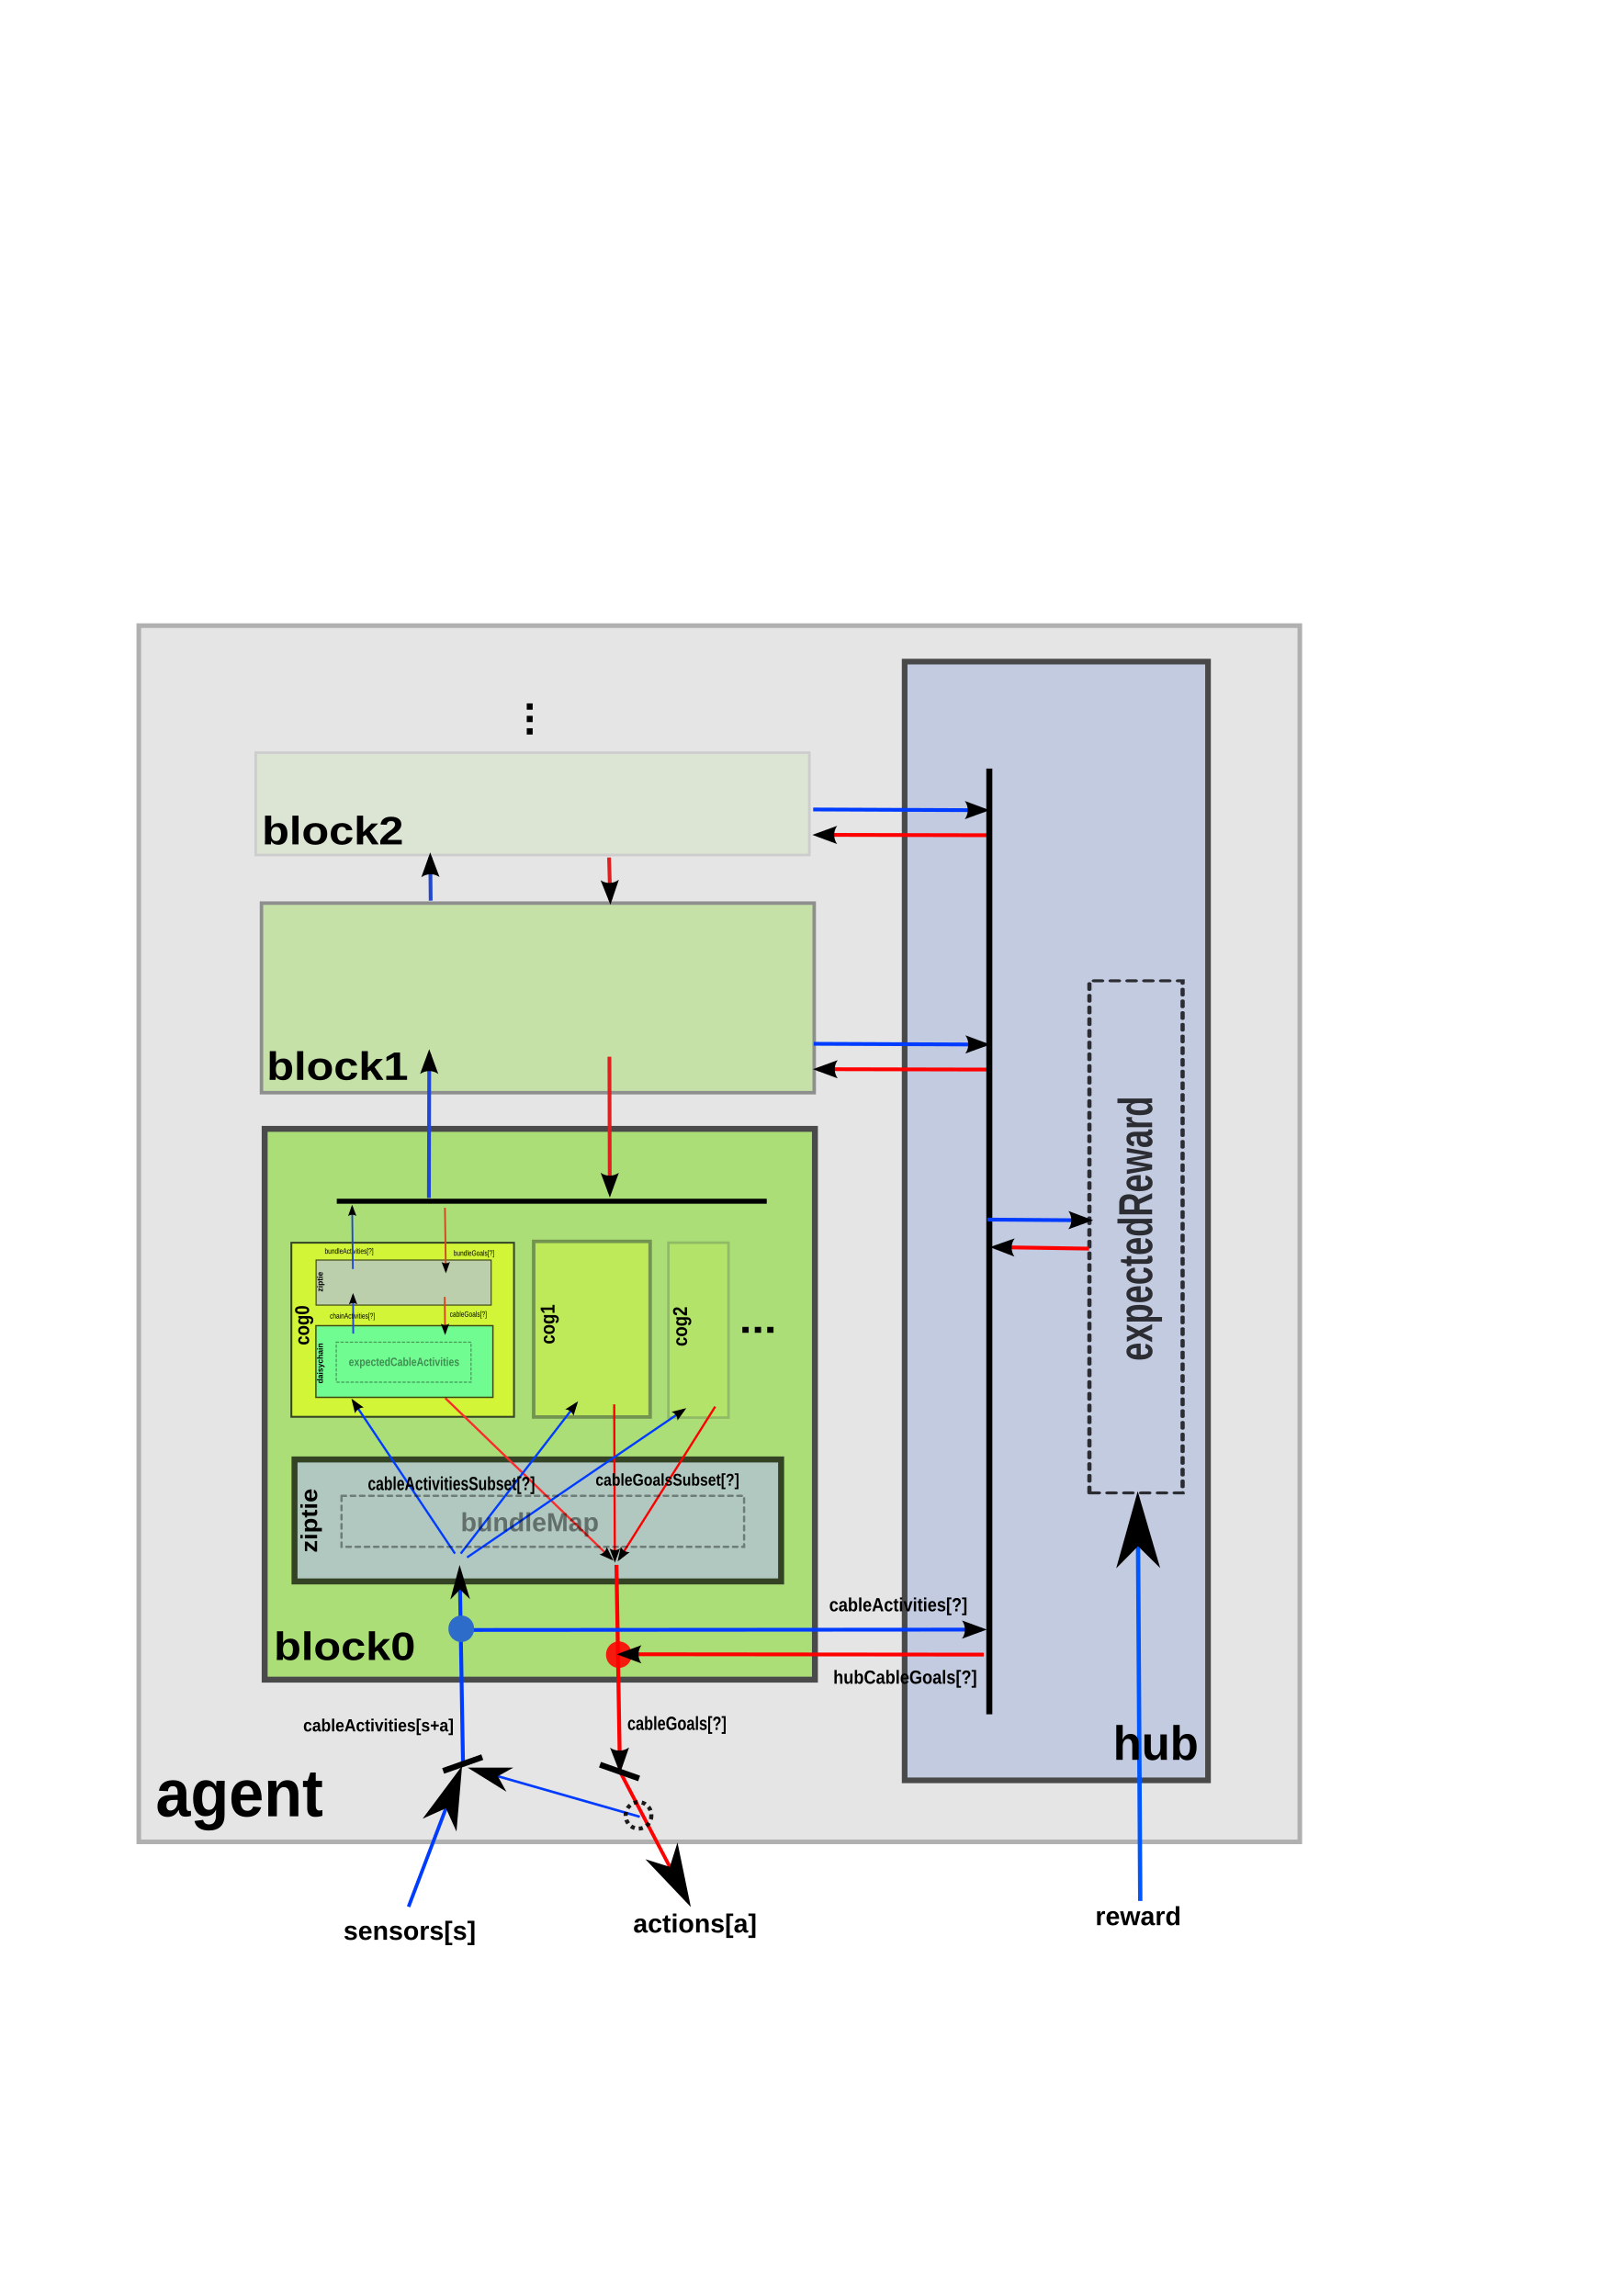
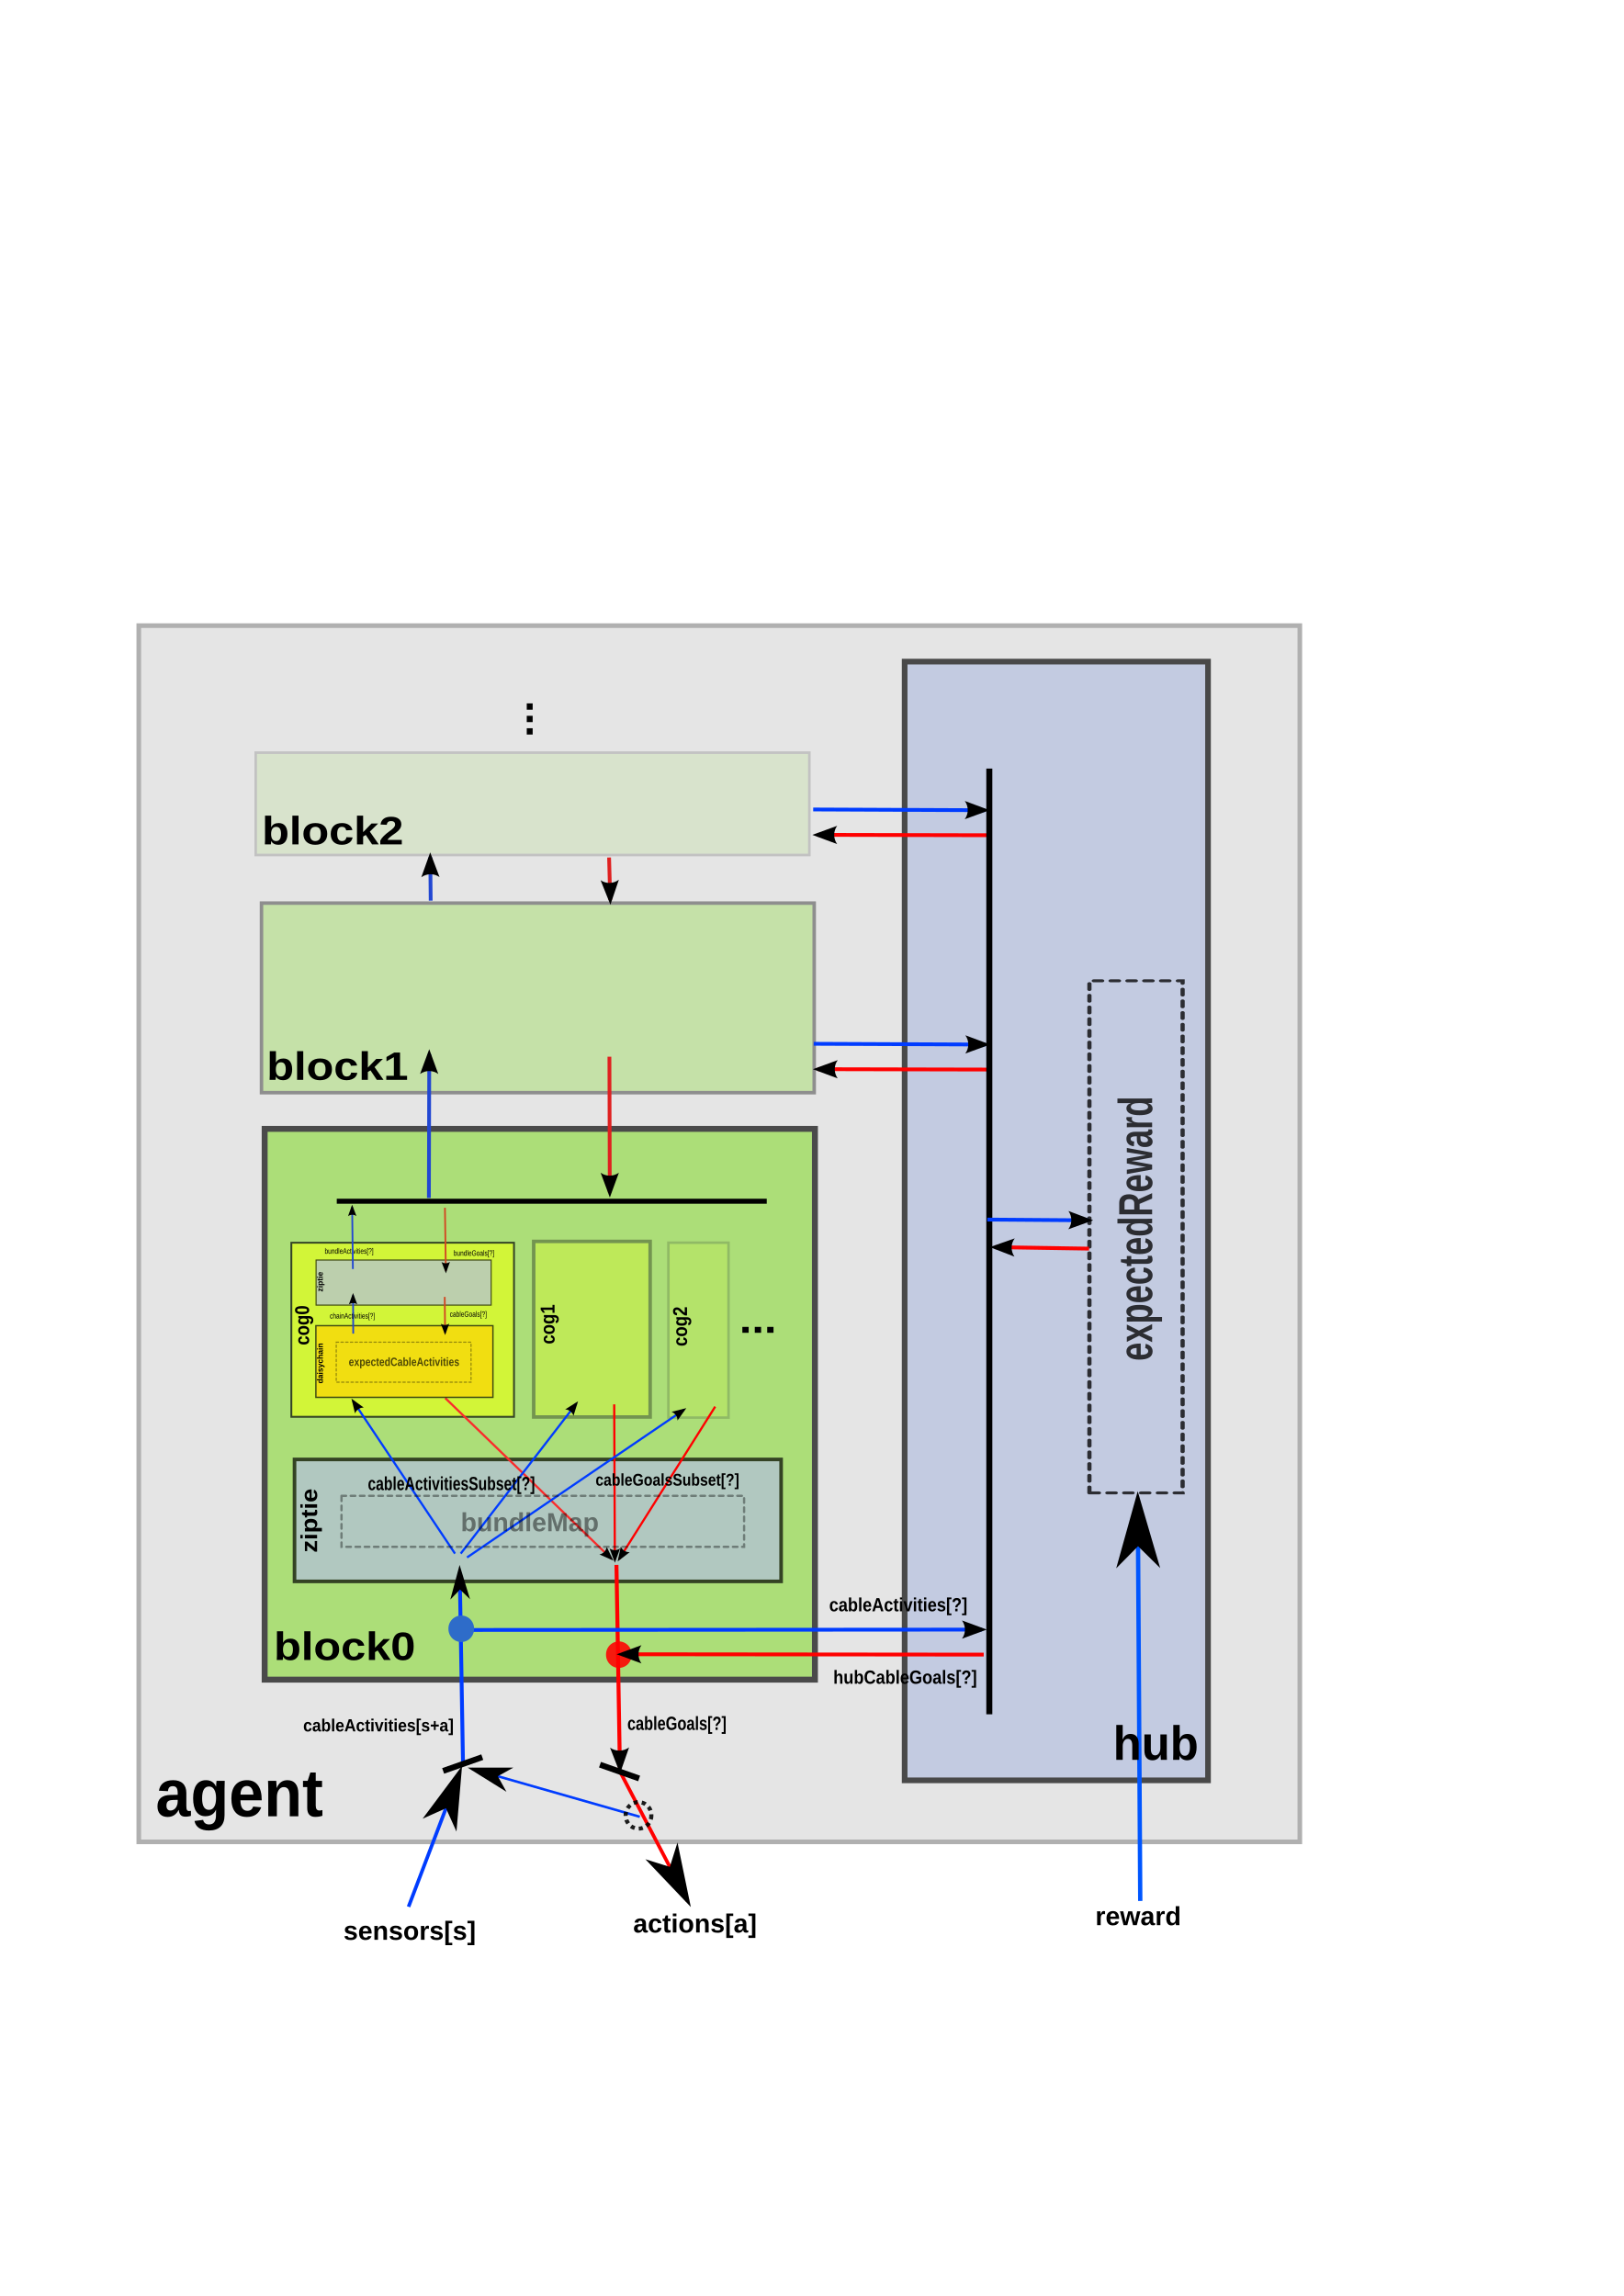
<svg xmlns="http://www.w3.org/2000/svg" width="744.094" height="1052.362" id="svg2" version="1.1">
  <defs id="defs4">
    <marker orient="auto" refY="0.0" refX="0.0" id="Arrow1Mend" style="overflow:visible;">
      <path id="path3778" d="M 0.0,0.0 L 5.0,-5.0 L -12.5,0.0 L 5.0,5.0 L 0.0,0.0 z " style="fill-rule:evenodd;stroke:#000000;stroke-width:1.0pt;" transform="scale(0.4) rotate(180) translate(10,0)" />
    </marker>
    <marker orient="auto" refY="0.0" refX="0.0" id="Arrow2Mend" style="overflow:visible;">
      <path id="path3796" style="fill-rule:evenodd;stroke-width:0.625;stroke-linejoin:round;" d="M 8.719,4.034 L -2.207,0.016 L 8.719,-4.002 C 6.973,-1.63 6.983,1.616 8.719,4.034 z " transform="scale(0.6) rotate(180) translate(0,0)" />
    </marker>
    <marker orient="auto" refY="0.0" refX="0.0" id="Arrow1Lend" style="overflow:visible;">
      <path id="path3772" d="M 0.0,0.0 L 5.0,-5.0 L -12.5,0.0 L 5.0,5.0 L 0.0,0.0 z " style="fill-rule:evenodd;stroke:#000000;stroke-width:1.0pt;" transform="scale(0.8) rotate(180) translate(12.5,0)" />
    </marker>
    <marker orient="auto" refY="0" refX="0" id="Arrow1Lend-5" style="overflow:visible">
      <path id="path3772-0" d="M 0,0 5,-5 -12.5,0 5,5 0,0 z" style="fill-rule:evenodd;stroke:#000000;stroke-width:1pt" transform="matrix(-0.8,0,0,-0.8,-10,0)" />
    </marker>
    <marker orient="auto" refY="0" refX="0" id="Arrow1Lend-0" style="overflow:visible">
      <path id="path3772-5" d="M 0,0 5,-5 -12.5,0 5,5 0,0 z" style="fill-rule:evenodd;stroke:#000000;stroke-width:1pt" transform="matrix(-0.8,0,0,-0.8,-10,0)" />
    </marker>
    <marker orient="auto" refY="0" refX="0" id="Arrow1Lend-2" style="overflow:visible">
      <path id="path3772-4" d="M 0,0 5,-5 -12.5,0 5,5 0,0 z" style="fill-rule:evenodd;stroke:#000000;stroke-width:1pt" transform="matrix(-0.8,0,0,-0.8,-10,0)" />
    </marker>
    <marker orient="auto" refY="0" refX="0" id="Arrow1Lend-57" style="overflow:visible">
      <path id="path3772-3" d="M 0,0 5,-5 -12.5,0 5,5 0,0 z" style="fill-rule:evenodd;stroke:#000000;stroke-width:1pt" transform="matrix(-0.8,0,0,-0.8,-10,0)" />
    </marker>
    <marker orient="auto" refY="0" refX="0" id="Arrow1Lend-58" style="overflow:visible">
      <path id="path3772-9" d="M 0,0 5,-5 -12.5,0 5,5 0,0 z" style="fill-rule:evenodd;stroke:#000000;stroke-width:1pt" transform="matrix(-0.8,0,0,-0.8,-10,0)" />
    </marker>
    <marker orient="auto" refY="0" refX="0" id="Arrow1Lend-7" style="overflow:visible">
      <path id="path3772-2" d="M 0,0 5,-5 -12.5,0 5,5 0,0 z" style="fill-rule:evenodd;stroke:#000000;stroke-width:1pt" transform="matrix(-0.8,0,0,-0.8,-10,0)" />
    </marker>
    <marker orient="auto" refY="0" refX="0" id="Arrow1Lend-4" style="overflow:visible">
      <path id="path3772-24" d="M 0,0 5,-5 -12.5,0 5,5 0,0 z" style="fill-rule:evenodd;stroke:#000000;stroke-width:1pt" transform="matrix(-0.8,0,0,-0.8,-10,0)" />
    </marker>
    <marker orient="auto" refY="0" refX="0" id="Arrow1Lend-8" style="overflow:visible">
      <path id="path3772-59" d="M 0,0 5,-5 -12.5,0 5,5 0,0 z" style="fill-rule:evenodd;stroke:#000000;stroke-width:1pt" transform="matrix(-0.8,0,0,-0.8,-10,0)" />
    </marker>
    <marker orient="auto" refY="0" refX="0" id="Arrow2Mend-4" style="overflow:visible">
      <path id="path3796-3" style="fill-rule:evenodd;stroke-width:0.625;stroke-linejoin:round" d="M 8.719,4.034 -2.207,0.016 8.719,-4.002 c -1.745,2.372 -1.735,5.617 -6e-7,8.035 z" transform="scale(-0.6,-0.6)" />
    </marker>
    <marker orient="auto" refY="0" refX="0" id="Arrow2Mend-0" style="overflow:visible">
      <path id="path3796-8" style="fill-rule:evenodd;stroke-width:0.625;stroke-linejoin:round" d="M 8.719,4.034 -2.207,0.016 8.719,-4.002 c -1.745,2.372 -1.735,5.617 -6e-7,8.035 z" transform="scale(-0.6,-0.6)" />
    </marker>
    <marker orient="auto" refY="0" refX="0" id="Arrow2Mend-8" style="overflow:visible">
      <path id="path3796-31" style="fill-rule:evenodd;stroke-width:0.625;stroke-linejoin:round" d="M 8.719,4.034 -2.207,0.016 8.719,-4.002 c -1.745,2.372 -1.735,5.617 -6e-7,8.035 z" transform="scale(-0.6,-0.6)" />
    </marker>
    <marker orient="auto" refY="0" refX="0" id="Arrow2Mend-8-7" style="overflow:visible">
      <path id="path3796-31-0" style="fill-rule:evenodd;stroke-width:0.625;stroke-linejoin:round" d="M 8.719,4.034 -2.207,0.016 8.719,-4.002 c -1.745,2.372 -1.735,5.617 -6e-7,8.035 z" transform="scale(-0.6,-0.6)" />
    </marker>
    <marker orient="auto" refY="0" refX="0" id="Arrow2Mend-8-2" style="overflow:visible">
      <path id="path3796-31-9" style="fill-rule:evenodd;stroke-width:0.625;stroke-linejoin:round" d="M 8.719,4.034 -2.207,0.016 8.719,-4.002 c -1.745,2.372 -1.735,5.617 -6e-7,8.035 z" transform="scale(-0.6,-0.6)" />
    </marker>
    <marker orient="auto" refY="0" refX="0" id="Arrow2Mend-8-73" style="overflow:visible">
      <path id="path3796-31-2" style="fill-rule:evenodd;stroke-width:0.625;stroke-linejoin:round" d="M 8.719,4.034 -2.207,0.016 8.719,-4.002 c -1.745,2.372 -1.735,5.617 -6e-7,8.035 z" transform="scale(-0.6,-0.6)" />
    </marker>
    <marker orient="auto" refY="0" refX="0" id="Arrow2Mend-8-3" style="overflow:visible">
      <path id="path3796-31-03" style="fill-rule:evenodd;stroke-width:0.625;stroke-linejoin:round" d="M 8.719,4.034 -2.207,0.016 8.719,-4.002 c -1.745,2.372 -1.735,5.617 -6e-7,8.035 z" transform="scale(-0.6,-0.6)" />
    </marker>
    <marker orient="auto" refY="0" refX="0" id="marker6792" style="overflow:visible">
      <path id="path6794" style="fill-rule:evenodd;stroke-width:0.625;stroke-linejoin:round" d="M 8.719,4.034 -2.207,0.016 8.719,-4.002 c -1.745,2.372 -1.735,5.617 -6e-7,8.035 z" transform="scale(-0.6,-0.6)" />
    </marker>
    <marker orient="auto" refY="0" refX="0" id="marker6796" style="overflow:visible">
      <path id="path6798" style="fill-rule:evenodd;stroke-width:0.625;stroke-linejoin:round" d="M 8.719,4.034 -2.207,0.016 8.719,-4.002 c -1.745,2.372 -1.735,5.617 -6e-7,8.035 z" transform="scale(-0.6,-0.6)" />
    </marker>
    <marker orient="auto" refY="0" refX="0" id="Arrow2Mend-06" style="overflow:visible">
      <path id="path3796-5" style="fill-rule:evenodd;stroke-width:0.625;stroke-linejoin:round" d="M 8.719,4.034 -2.207,0.016 8.719,-4.002 c -1.745,2.372 -1.735,5.617 -6e-7,8.035 z" transform="scale(-0.6,-0.6)" />
    </marker>
    <marker orient="auto" refY="0" refX="0" id="Arrow2Mend-06-5" style="overflow:visible">
      <path id="path3796-5-3" style="fill-rule:evenodd;stroke-width:0.625;stroke-linejoin:round" d="M 8.719,4.034 -2.207,0.016 8.719,-4.002 c -1.745,2.372 -1.735,5.617 -6e-7,8.035 z" transform="scale(-0.6,-0.6)" />
    </marker>
    <marker orient="auto" refY="0" refX="0" id="Arrow2Mend-06-0" style="overflow:visible">
      <path id="path3796-5-4" style="fill-rule:evenodd;stroke-width:0.625;stroke-linejoin:round" d="M 8.719,4.034 -2.207,0.016 8.719,-4.002 c -1.745,2.372 -1.735,5.617 -6e-7,8.035 z" transform="scale(-0.6,-0.6)" />
    </marker>
    <marker orient="auto" refY="0" refX="0" id="Arrow2Mend-06-2" style="overflow:visible">
      <path id="path3796-5-37" style="fill-rule:evenodd;stroke-width:0.625;stroke-linejoin:round" d="M 8.719,4.034 -2.207,0.016 8.719,-4.002 c -1.745,2.372 -1.735,5.617 -6e-7,8.035 z" transform="scale(-0.6,-0.6)" />
    </marker>
    <marker orient="auto" refY="0" refX="0" id="Arrow2Mend-2" style="overflow:visible">
      <path id="path3796-55" style="fill-rule:evenodd;stroke-width:0.625;stroke-linejoin:round" d="M 8.719,4.034 -2.207,0.016 8.719,-4.002 c -1.745,2.372 -1.735,5.617 -6e-7,8.035 z" transform="scale(-0.6,-0.6)" />
    </marker>
    <marker orient="auto" refY="0" refX="0" id="marker8544" style="overflow:visible">
      <path id="path8546" style="fill-rule:evenodd;stroke-width:0.625;stroke-linejoin:round" d="M 8.719,4.034 -2.207,0.016 8.719,-4.002 c -1.745,2.372 -1.735,5.617 -6e-7,8.035 z" transform="scale(-0.6,-0.6)" />
    </marker>
    <marker orient="auto" refY="0" refX="0" id="Arrow2Mend-7" style="overflow:visible">
      <path id="path3796-0" style="fill-rule:evenodd;stroke-width:0.625;stroke-linejoin:round" d="M 8.719,4.034 -2.207,0.016 8.719,-4.002 c -1.745,2.372 -1.735,5.617 -6e-7,8.035 z" transform="scale(-0.6,-0.6)" />
    </marker>
    <marker orient="auto" refY="0" refX="0" id="marker8597" style="overflow:visible">
      <path id="path8599" style="fill-rule:evenodd;stroke-width:0.625;stroke-linejoin:round" d="M 8.719,4.034 -2.207,0.016 8.719,-4.002 c -1.745,2.372 -1.735,5.617 -6e-7,8.035 z" transform="scale(-0.6,-0.6)" />
    </marker>
    <marker orient="auto" refY="0" refX="0" id="Arrow2Mend-73" style="overflow:visible">
      <path id="path3796-2" style="fill-rule:evenodd;stroke-width:0.625;stroke-linejoin:round" d="M 8.719,4.034 -2.207,0.016 8.719,-4.002 c -1.745,2.372 -1.735,5.617 -6e-7,8.035 z" transform="scale(-0.6,-0.6)" />
    </marker>
    <marker orient="auto" refY="0" refX="0" id="Arrow2Mend-85" style="overflow:visible">
      <path id="path3796-07" style="fill-rule:evenodd;stroke-width:0.625;stroke-linejoin:round" d="M 8.719,4.034 -2.207,0.016 8.719,-4.002 c -1.745,2.372 -1.735,5.617 -6e-7,8.035 z" transform="scale(-0.6,-0.6)" />
    </marker>
    <marker orient="auto" refY="0" refX="0" id="Arrow2Mend-71" style="overflow:visible">
      <path id="path3796-1" style="fill-rule:evenodd;stroke-width:0.625;stroke-linejoin:round" d="M 8.719,4.034 -2.207,0.016 8.719,-4.002 c -1.745,2.372 -1.735,5.617 -6e-7,8.035 z" transform="scale(-0.6,-0.6)" />
    </marker>
    <marker orient="auto" refY="0" refX="0" id="marker8843" style="overflow:visible">
      <path id="path8845" style="fill-rule:evenodd;stroke-width:0.625;stroke-linejoin:round" d="M 8.719,4.034 -2.207,0.016 8.719,-4.002 c -1.745,2.372 -1.735,5.617 -6e-7,8.035 z" transform="scale(-0.6,-0.6)" />
    </marker>
  </defs>
  <g id="layer1">
    <rect style="opacity:0.31;fill:#aaaaaa;fill-opacity:1;stroke:#000000;stroke-width:2.121;stroke-miterlimit:4;stroke-opacity:1;stroke-dasharray:none" id="rect2985" width="532.068" height="557.453" x="63.599" y="286.757" />
    <rect style="opacity:0.682;fill:#b3bfdf;fill-opacity:1;stroke:#000000;stroke-width:2.594;stroke-miterlimit:4;stroke-opacity:1;stroke-dasharray:none" id="rect2987" width="139.023" height="512.762" x="414.573" y="303.245" />
    <rect style="fill:#90da44;fill-opacity:1;stroke:#000000;stroke-width:2.717;stroke-miterlimit:4;stroke-opacity:1;stroke-dasharray:none;opacity:0.678" id="rect2989" width="252.175" height="252.445" x="121.283" y="517.41" />
    <path style="fill:#000000;stroke:#0056ff;stroke-width:1.985;stroke-linecap:butt;stroke-linejoin:miter;stroke-miterlimit:4;stroke-opacity:1;stroke-dasharray:none;marker-end:url(#Arrow1Lend)" d="M 522.546,871.29 521.404,687.346" id="path3763-3-5" />
    <text xml:space="preserve" style="font-size:12px;font-style:normal;font-variant:normal;font-weight:bold;font-stretch:normal;line-height:125%;letter-spacing:0px;word-spacing:0px;fill:#000000;fill-opacity:1;stroke:none;font-family:Arial;-inkscape-font-specification:Arial Bold" x="501.931" y="882.379" id="text4270">
      <tspan id="tspan4272" x="501.931" y="882.379">reward</tspan>
    </text>
    <path style="fill:#000000;stroke:#003cff;stroke-width:1.635;stroke-linecap:butt;stroke-linejoin:miter;stroke-miterlimit:4;stroke-opacity:1;stroke-dasharray:none;marker-end:url(#Arrow1Lend)" d="M 187.22,873.954 210.623,812.357" id="path3763-3-5-0" />
-     <rect style="opacity:0.699;fill:#b3bfdf;fill-opacity:1;stroke:#000000;stroke-width:2.754;stroke-linecap:round;stroke-linejoin:miter;stroke-miterlimit:4;stroke-opacity:1;stroke-dasharray:none;stroke-dashoffset:0" id="rect5084" width="222.997" height="55.909" x="134.968" y="668.925" />
+     <rect style="opacity:0.699;fill:#b3bfdf;fill-opacity:1;stroke:#000000;stroke-width:1.654;stroke-linecap:round;stroke-linejoin:miter;stroke-miterlimit:4;stroke-opacity:1;stroke-dasharray:none;stroke-dashoffset:0" id="rect5084" width="222.997" height="55.909" x="134.968" y="668.925" />
    <path style="fill:#000000;stroke:#003cff;stroke-width:1.778;stroke-linecap:butt;stroke-linejoin:miter;stroke-miterlimit:4;stroke-opacity:1;stroke-dasharray:none;marker-end:url(#Arrow1Mend)" d="m 212.171,807.826 -1.493,-87.05" id="path3763-3-5-0-7" />
    <path style="fill:#000000;stroke:#ff0000;stroke-width:1.635;stroke-linecap:butt;stroke-linejoin:miter;stroke-miterlimit:4;stroke-opacity:1;stroke-dasharray:none;marker-end:url(#Arrow1Lend)" d="m 284.052,811.852 31.054,59.411" id="path3763-3-5-0-8" />
    <path style="fill:#000000;stroke:#ff0000;stroke-width:1.809;stroke-linecap:butt;stroke-linejoin:miter;stroke-miterlimit:4;stroke-opacity:1;stroke-dasharray:none;marker-mid:none;marker-end:url(#Arrow2Mend-8)" d="m 282.503,717.255 1.578,93.177" id="path3763-3-5-0-8-9" />
    <path style="fill:#000000;stroke:#003cff;stroke-width:1.135;stroke-linecap:butt;stroke-linejoin:miter;stroke-miterlimit:4;stroke-opacity:1;stroke-dasharray:none;marker-end:url(#Arrow1Lend)" d="m 293.19,832.711 -76.792,-21.934" id="path3763-3-5-0-8-92" />
    <path style="fill:none;stroke:#000000;stroke-width:2.7;stroke-linecap:butt;stroke-linejoin:miter;stroke-miterlimit:4;stroke-opacity:1;stroke-dasharray:none" d="m 203.079,811.693 17.93,-6.313" id="path4598" />
    <text xml:space="preserve" style="font-size:12px;font-style:normal;font-variant:normal;font-weight:bold;font-stretch:normal;line-height:125%;letter-spacing:0px;word-spacing:0px;fill:#000000;fill-opacity:1;stroke:none;font-family:Arial;-inkscape-font-specification:Arial Bold" x="157.392" y="889.085" id="text4600">
      <tspan id="tspan4602" x="157.392" y="889.085">sensors[s]</tspan>
    </text>
    <text xml:space="preserve" style="font-size:12px;font-style:normal;font-variant:normal;font-weight:bold;font-stretch:normal;line-height:125%;letter-spacing:0px;word-spacing:0px;fill:#000000;fill-opacity:1;stroke:none;font-family:Arial;-inkscape-font-specification:Arial Bold" x="290.161" y="885.759" id="text4604">
      <tspan id="tspan4606" x="290.161" y="885.759">actions[a]</tspan>
    </text>
    <path style="opacity:0.879;fill:none;stroke:#000000;stroke-width:1.258;stroke-linecap:butt;stroke-linejoin:miter;stroke-miterlimit:4;stroke-opacity:1;stroke-dasharray:1.258, 1.258;stroke-dashoffset:0" id="path4608" d="m 252.143,833.969 a 3.929,4.107 0 1 1 -7.857,0 3.929,4.107 0 1 1 7.857,0 z" transform="matrix(1.497722,0,0,1.45698,-79.14712,-383.0094)" />
    <text xml:space="preserve" style="font-size:7.714px;font-style:normal;font-variant:normal;font-weight:bold;font-stretch:normal;line-height:125%;letter-spacing:0px;word-spacing:0px;fill:#000000;fill-opacity:1;stroke:none;font-family:Arial;-inkscape-font-specification:Arial Bold" x="145.546" y="757.667" id="text4600-7" transform="scale(0.9547497,1.047395)">
      <tspan x="145.546" y="757.667" id="tspan4650">cableActivities[s+a]</tspan>
    </text>
    <text xml:space="preserve" style="font-size:7.751px;font-style:normal;font-variant:normal;font-weight:bold;font-stretch:normal;line-height:125%;letter-spacing:0px;word-spacing:0px;fill:#000000;fill-opacity:1;stroke:none;font-family:Arial;-inkscape-font-specification:Arial Bold" x="324.164" y="703.174" id="text4600-7-5" transform="scale(0.8868447,1.127593)">
      <tspan x="324.164" y="703.174" id="tspan4650-5">cableGoals[?]</tspan>
    </text>
    <path style="fill:none;stroke:#000000;stroke-width:2.7;stroke-linecap:butt;stroke-linejoin:miter;stroke-miterlimit:4;stroke-opacity:1;stroke-dasharray:none" d="m 292.889,815.151 -17.93,-6.313" id="path4598-4" />
    <path style="fill:#000000;stroke:#003cff;stroke-width:1.735;stroke-linecap:butt;stroke-linejoin:miter;stroke-miterlimit:4;stroke-opacity:1;stroke-dasharray:none;marker-end:url(#Arrow2Mend)" d="m 210.256,747.089 239.66,-0.168" id="path3763-3-5-0-83" />
    <path style="opacity:0.879;fill:#ff0000;stroke:none;stroke-width:1.258;stroke-linecap:butt;stroke-linejoin:miter;stroke-miterlimit:4;stroke-opacity:1;stroke-dasharray:1.258, 1.258;stroke-dashoffset:0;fill-opacity:1" id="path4608-4" d="m 252.143,833.969 a 3.929,4.107 0 1 1 -7.857,0 3.929,4.107 0 1 1 7.857,0 z" transform="matrix(1.497722,0,0,1.45698,-88.15564,-456.6688)" />
    <path style="fill:#000000;stroke:#ff0000;stroke-width:1.735;stroke-linecap:butt;stroke-linejoin:miter;stroke-miterlimit:4;stroke-opacity:1;stroke-dasharray:none;marker-end:url(#Arrow2Mend)" d="M 450.81,758.384 284.891,758.215" id="path3763-3-5-0-83-9" />
    <text xml:space="preserve" style="font-size:8.176px;font-style:normal;font-variant:normal;font-weight:bold;font-stretch:normal;line-height:125%;letter-spacing:0px;word-spacing:0px;fill:#000000;fill-opacity:1;stroke:none;font-family:Arial;-inkscape-font-specification:Arial Bold" x="408.201" y="721.938" id="text4946" transform="scale(0.9354745,1.068976)">
      <tspan id="tspan4948" x="408.201" y="721.938">hubCableGoals[?]</tspan>
    </text>
    <text xml:space="preserve" style="font-size:8.176px;font-style:normal;font-variant:normal;font-weight:bold;font-stretch:normal;line-height:125%;letter-spacing:0px;word-spacing:0px;fill:#000000;fill-opacity:1;stroke:none;font-family:Arial;-inkscape-font-specification:Arial Bold" x="406.202" y="690.865" id="text4946-4" transform="scale(0.9354745,1.068976)">
      <tspan id="tspan4948-0" x="406.202" y="690.865">cableActivities[?]</tspan>
    </text>
    <text xml:space="preserve" style="font-size:21.719px;font-style:normal;font-variant:normal;font-weight:bold;font-stretch:normal;line-height:125%;letter-spacing:0px;word-spacing:0px;fill:#000000;fill-opacity:1;stroke:none;font-family:Arial;-inkscape-font-specification:Arial Bold" x="518.23" y="793.911" id="text4971" transform="scale(0.984257,1.015995)">
      <tspan id="tspan4973" x="518.23" y="793.911">hub</tspan>
    </text>
    <text xml:space="preserve" style="font-size:19.289px;font-style:normal;font-variant:normal;font-weight:bold;font-stretch:normal;line-height:125%;letter-spacing:0px;word-spacing:0px;fill:#000000;fill-opacity:1;stroke:none;font-family:Arial;-inkscape-font-specification:Arial Bold" x="118.13" y="808.266" id="text4971-6" transform="scale(1.062324,0.941332)">
      <tspan id="tspan4973-0" x="118.13" y="808.266">block0</tspan>
    </text>
    <text xml:space="preserve" style="font-size:29.75px;font-style:normal;font-variant:normal;font-weight:bold;font-stretch:normal;line-height:125%;letter-spacing:0px;word-spacing:0px;fill:#000000;fill-opacity:1;stroke:none;font-family:Arial;-inkscape-font-specification:Arial Bold" x="73.7" y="805.57" id="text4996" transform="scale(0.967664,1.033417)">
      <tspan id="tspan4998" x="73.7" y="805.57">agent</tspan>
    </text>
    <rect style="opacity:0.381;fill:#90da44;fill-opacity:1;stroke:#000000;stroke-width:1.597;stroke-miterlimit:4;stroke-opacity:1;stroke-dasharray:none" id="rect2989-9" width="253.294" height="86.889" x="119.83" y="413.938" />
-     <rect style="opacity:0.109;fill:#90da44;fill-opacity:1;stroke:#000000;stroke-width:1.175;stroke-miterlimit:4;stroke-opacity:1;stroke-dasharray:none" id="rect2989-9-1" width="253.717" height="46.905" x="117.18" y="344.977" />
+     <rect style="opacity:0.155;fill:#90da44;fill-opacity:1;stroke:#000000;stroke-width:1.175;stroke-miterlimit:4;stroke-opacity:1;stroke-dasharray:none" id="rect2989-9-1" width="253.717" height="46.905" x="117.18" y="344.977" />
    <path style="fill:#000000;stroke:#2247d2;stroke-width:1.735;stroke-linecap:butt;stroke-linejoin:miter;stroke-miterlimit:4;stroke-opacity:1;stroke-dasharray:none;marker-end:url(#Arrow2Mend)" d="m 196.548,549.086 0.168,-65.903" id="path3763-3-5-0-83-9-2" />
    <path style="fill:#000000;stroke:#df2020;stroke-width:1.735;stroke-linecap:butt;stroke-linejoin:miter;stroke-miterlimit:4;stroke-opacity:1;stroke-dasharray:none;marker-end:url(#Arrow2Mend)" d="m 279.278,484.35 0.168,62.23" id="path3763-3-5-0-83-9-2-4" />
    <text xml:space="preserve" style="font-size:11.025px;font-style:normal;font-variant:normal;font-weight:bold;font-stretch:normal;line-height:125%;letter-spacing:0px;word-spacing:0px;fill:#000000;fill-opacity:1;stroke:none;font-family:Arial;-inkscape-font-specification:Arial Bold" x="-682.384" y="151.543" id="text4971-6-7" transform="matrix(0,-1.04288,0.9588832,0,0,0)">
      <tspan x="-682.384" y="151.543" id="tspan6826">ziptie</tspan>
    </text>
    <rect style="opacity:0.699;fill:#e2ff1c;fill-opacity:1;stroke:#000000;stroke-width:0.851;stroke-linecap:round;stroke-linejoin:miter;stroke-miterlimit:4;stroke-opacity:1;stroke-dasharray:none;stroke-dashoffset:0" id="rect5084-9" width="102.037" height="79.802" x="133.514" y="569.59" />
    <rect style="opacity:0.335;fill:#e2ff1c;fill-opacity:1;stroke:#000000;stroke-width:1.616;stroke-linecap:round;stroke-linejoin:miter;stroke-miterlimit:4;stroke-opacity:1;stroke-dasharray:none;stroke-dashoffset:0" id="rect5084-9-5" width="53.371" height="80.485" x="244.573" y="568.992" />
    <rect style="opacity:0.163;fill:#e2ff1c;fill-opacity:1;stroke:#000000;stroke-width:1.159;stroke-linecap:round;stroke-linejoin:miter;stroke-miterlimit:4;stroke-opacity:1;stroke-dasharray:none;stroke-dashoffset:0" id="rect5084-9-5-0" width="27.563" height="80.168" x="306.298" y="569.583" />
    <text xml:space="preserve" style="font-size:19.289px;font-style:normal;font-variant:normal;font-weight:bold;font-stretch:normal;line-height:125%;letter-spacing:0px;word-spacing:0px;fill:#000000;fill-opacity:1;stroke:none;font-family:Arial;-inkscape-font-specification:Arial Bold" x="318.931" y="648.955" id="text4971-6-4" transform="scale(1.062324,0.941332)">
      <tspan id="tspan4973-0-8" x="318.931" y="648.955">...</tspan>
    </text>
    <path style="fill:#000000;stroke:#f92c2c;stroke-width:1;stroke-linecap:butt;stroke-linejoin:miter;stroke-miterlimit:4;stroke-opacity:1;stroke-dasharray:none;marker-mid:none;marker-end:url(#Arrow2Mend-8)" d="m 204.045,640.805 76.074,73.572" id="path3763-3-5-0-8-9-9" />
    <path style="fill:#000000;stroke:#ff0000;stroke-width:1;stroke-linecap:butt;stroke-linejoin:miter;stroke-miterlimit:4;stroke-opacity:1;stroke-dasharray:none;marker-mid:none;marker-end:url(#Arrow2Mend-8)" d="m 281.476,643.688 0.291,71.251" id="path3763-3-5-0-8-9-9-9" />
    <path style="fill:#000000;stroke:#ff0000;stroke-width:1;stroke-linecap:butt;stroke-linejoin:miter;stroke-miterlimit:4;stroke-opacity:1;stroke-dasharray:none;marker-mid:none;marker-end:url(#Arrow2Mend-8)" d="m 327.741,644.734 -43.994,69.822" id="path3763-3-5-0-8-9-9-9-6" />
    <text xml:space="preserve" style="font-size:7.191px;font-style:normal;font-variant:normal;font-weight:bold;font-stretch:normal;line-height:125%;letter-spacing:0px;word-spacing:0px;fill:#000000;fill-opacity:1;stroke:none;font-family:Arial;-inkscape-font-specification:Arial Bold" x="296.318" y="627.146" id="text4600-7-5-0" transform="scale(0.9210168,1.085757)">
      <tspan x="296.318" y="627.146" id="tspan6753">cableGoalsSubset[?]</tspan>
    </text>
    <path style="fill:#000000;stroke:#003cff;stroke-width:1;stroke-linecap:butt;stroke-linejoin:miter;stroke-miterlimit:4;stroke-opacity:1;stroke-dasharray:none;marker-mid:none;marker-end:url(#Arrow2Mend-8)" d="m 211.132,712.086 52.97,-68.751" id="path3763-3-5-0-8-9-9-6" />
    <path style="fill:#000000;stroke:#003cff;stroke-width:1;stroke-linecap:butt;stroke-linejoin:miter;stroke-miterlimit:4;stroke-opacity:1;stroke-dasharray:none;marker-mid:none;marker-end:url(#Arrow2Mend-8)" d="m 214.031,713.846 99.399,-67.68" id="path3763-3-5-0-8-9-9-9-0" />
    <path style="fill:#000000;stroke:#003cff;stroke-width:1;stroke-linecap:butt;stroke-linejoin:miter;stroke-miterlimit:4;stroke-opacity:1;stroke-dasharray:none;marker-mid:none;marker-end:url(#Arrow2Mend-8)" d="M 208.51,712.086 161.804,642.152" id="path3763-3-5-0-8-9-9-9-6-4" />
    <text xml:space="preserve" style="font-size:8.483px;font-style:normal;font-variant:normal;font-weight:bold;font-stretch:normal;line-height:125%;letter-spacing:0px;word-spacing:0px;fill:#000000;fill-opacity:1;stroke:none;font-family:Arial;-inkscape-font-specification:Arial Bold" x="-669.501" y="130.417" id="text4971-6-7-0" transform="matrix(0,-0.9209188,1.085872,0,0,0)">
      <tspan x="-669.501" y="130.417" id="tspan6826-2">cog0</tspan>
    </text>
    <text xml:space="preserve" style="font-size:7.581px;font-style:normal;font-variant:normal;font-weight:bold;font-stretch:normal;line-height:125%;letter-spacing:0px;word-spacing:0px;fill:#000000;fill-opacity:1;stroke:none;font-family:Arial;-inkscape-font-specification:Arial Bold" x="193.692" y="594.365" id="text4600-7-5-0-4" transform="scale(0.8702545,1.149089)">
      <tspan x="193.692" y="594.365" id="tspan6753-9">cableActivitiesSubset[?]</tspan>
    </text>
-     <rect style="opacity:0.699;fill:#46ffb7;fill-opacity:1;stroke:#000000;stroke-width:0.627;stroke-linecap:round;stroke-linejoin:miter;stroke-miterlimit:4;stroke-opacity:1;stroke-dasharray:none;stroke-dashoffset:0" id="rect5084-9-2" width="81.13" height="32.852" x="144.761" y="607.618" />
+     <rect style="opacity:0.699;fill:#ffd400;fill-opacity:1;stroke:#000000;stroke-width:0.627;stroke-linecap:round;stroke-linejoin:miter;stroke-miterlimit:4;stroke-opacity:1;stroke-dasharray:none;stroke-dashoffset:0" id="rect5084-9-2" width="81.13" height="32.852" x="144.761" y="607.618" />
    <rect style="opacity:0.699;fill:#b3bfdf;fill-opacity:1;stroke:#000000;stroke-width:0.495;stroke-linecap:round;stroke-linejoin:miter;stroke-miterlimit:4;stroke-opacity:1;stroke-dasharray:none;stroke-dashoffset:0" id="rect5084-5" width="80.231" height="20.656" x="144.856" y="577.533" />
    <text xml:space="preserve" style="font-size:3.671px;font-style:normal;font-variant:normal;font-weight:bold;font-stretch:normal;line-height:125%;letter-spacing:0px;word-spacing:0px;fill:#000000;fill-opacity:1;stroke:none;font-family:Arial;-inkscape-font-specification:Arial Bold" x="-648.994" y="144.579" id="text4971-6-7-0-6" transform="matrix(0,-0.9770958,1.023441,0,0,0)">
      <tspan x="-648.994" y="144.579" id="tspan6826-2-4">daisychain</tspan>
    </text>
    <text xml:space="preserve" style="font-size:3.671px;font-style:normal;font-variant:normal;font-weight:bold;font-stretch:normal;line-height:125%;letter-spacing:0px;word-spacing:0px;fill:#000000;fill-opacity:1;stroke:none;font-family:Arial;-inkscape-font-specification:Arial Bold" x="-605.955" y="144.541" id="text4971-6-7-0-6-7" transform="matrix(0,-0.9770958,1.023441,0,0,0)">
      <tspan x="-605.955" y="144.541" id="tspan6826-2-4-1">ziptie</tspan>
    </text>
    <path style="fill:#000000;stroke:#2247d2;stroke-width:0.8;stroke-linecap:butt;stroke-linejoin:miter;stroke-miterlimit:4;stroke-opacity:1;stroke-dasharray:none;marker-end:url(#Arrow2Mend-06)" d="m 161.872,611.28 -0.084,-17.571" id="path3763-3-5-0-83-9-2-0" />
    <path style="fill:#000000;stroke:#d24822;stroke-width:0.8;stroke-linecap:butt;stroke-linejoin:miter;stroke-miterlimit:4;stroke-opacity:1;stroke-dasharray:none;marker-end:url(#Arrow2Mend-06)" d="m 203.808,594.433 0.168,16.434" id="path3763-3-5-0-83-9-2-0-5" />
    <text xml:space="preserve" style="font-size:3.159px;font-style:normal;font-variant:normal;font-weight:bold;font-stretch:normal;line-height:125%;letter-spacing:0px;word-spacing:0px;fill:#000000;fill-opacity:1;stroke:none;font-family:Arial;-inkscape-font-specification:Arial Bold" x="171.98" y="531.117" id="text4600-7-5-0-4-0" transform="scale(0.8788293,1.137877)">
      <tspan x="171.98" y="531.117" id="tspan6753-9-9" style="font-weight:normal">chainActivities[?]</tspan>
    </text>
    <text xml:space="preserve" style="font-size:3.159px;font-style:normal;font-variant:normal;font-weight:bold;font-stretch:normal;line-height:125%;letter-spacing:0px;word-spacing:0px;fill:#000000;fill-opacity:1;stroke:none;font-family:Arial;-inkscape-font-specification:Arial Bold" x="169.307" y="505.007" id="text4600-7-5-0-4-0-7" transform="scale(0.8788293,1.137877)">
      <tspan x="169.307" y="505.007" id="tspan6753-9-9-4" style="font-weight:normal">bundleActivities[?]</tspan>
    </text>
    <text xml:space="preserve" style="font-size:3.159px;font-style:normal;font-variant:normal;font-weight:bold;font-stretch:normal;line-height:125%;letter-spacing:0px;word-spacing:0px;fill:#000000;fill-opacity:1;stroke:none;font-family:Arial;-inkscape-font-specification:Arial Bold" x="234.537" y="530.419" id="text4600-7-5-0-4-0-4" transform="scale(0.8788293,1.137877)">
      <tspan x="234.537" y="530.419" id="tspan6753-9-9-7" style="font-weight:normal">cableGoals[?]</tspan>
    </text>
    <text xml:space="preserve" style="font-size:3.159px;font-style:normal;font-variant:normal;font-weight:bold;font-stretch:normal;line-height:125%;letter-spacing:0px;word-spacing:0px;fill:#000000;fill-opacity:1;stroke:none;font-family:Arial;-inkscape-font-specification:Arial Bold" x="236.503" y="505.831" id="text4600-7-5-0-4-0-0" transform="scale(0.8788293,1.137877)">
      <tspan x="236.503" y="505.831" id="tspan6753-9-9-3" style="font-weight:normal">bundleGoals[?]</tspan>
    </text>
    <path style="fill:#000000;stroke:#2247d2;stroke-width:0.8;stroke-linecap:butt;stroke-linejoin:miter;stroke-miterlimit:4;stroke-opacity:1;stroke-dasharray:none;marker-end:url(#Arrow2Mend-06)" d="M 161.717,581.655 161.38,553.225" id="path3763-3-5-0-83-9-2-0-3" />
    <path style="fill:#000000;stroke:#d24822;stroke-width:0.8;stroke-linecap:butt;stroke-linejoin:miter;stroke-miterlimit:4;stroke-opacity:1;stroke-dasharray:none;marker-end:url(#Arrow2Mend-06)" d="m 203.9,553.566 0.421,29.005" id="path3763-3-5-0-83-9-2-0-5-9" />
    <path style="fill:none;stroke:#000000;stroke-width:2.289;stroke-linecap:butt;stroke-linejoin:miter;stroke-miterlimit:4;stroke-opacity:1;stroke-dasharray:none" d="m 154.334,550.576 197.047,0" id="path8483" />
    <rect style="opacity:0.377;fill:none;stroke:#000000;stroke-width:1.055;stroke-linecap:round;stroke-linejoin:miter;stroke-miterlimit:4;stroke-opacity:1;stroke-dasharray:2.109, 2.109;stroke-dashoffset:0" id="rect8487" width="184.498" height="23.379" x="156.501" y="685.604" />
    <text xml:space="preserve" style="font-size:12px;font-style:normal;font-variant:normal;font-weight:bold;font-stretch:normal;line-height:125%;letter-spacing:0px;word-spacing:0px;opacity:0.444;fill:#000000;fill-opacity:1;stroke:none;font-family:Arial;-inkscape-font-specification:Arial Bold" x="211.122" y="701.839" id="text8489">
      <tspan id="tspan8491" x="211.122" y="701.839">bundleMap</tspan>
    </text>
    <rect style="opacity:0.377;fill:none;stroke:#000000;stroke-width:0.541;stroke-linecap:round;stroke-linejoin:miter;stroke-miterlimit:4;stroke-opacity:1;stroke-dasharray:1.081, 1.081;stroke-dashoffset:0" id="rect8487-7" width="61.774" height="18.337" x="154.088" y="615.185" />
-     <text xml:space="preserve" style="font-size:4.897px;font-style:normal;font-variant:normal;font-weight:bold;font-stretch:normal;line-height:125%;letter-spacing:0px;word-spacing:0px;opacity:0.444;fill:#000000;fill-opacity:1;stroke:none;font-family:Arial;-inkscape-font-specification:Arial Bold" x="177.485" y="563.716" id="text8489-9" transform="scale(0.9004269,1.110584)">
+     <text xml:space="preserve" style="font-size:4.897px;font-style:normal;font-variant:normal;font-weight:bold;font-stretch:normal;line-height:125%;letter-spacing:0px;word-spacing:0px;opacity:0.678;fill:#000000;fill-opacity:1;stroke:none;font-family:Arial;-inkscape-font-specification:Arial Bold" x="177.485" y="563.716" id="text8489-9" transform="scale(0.9004269,1.110584)">
      <tspan id="tspan8491-1" x="177.485" y="563.716">expectedCableActivities</tspan>
    </text>
    <path style="fill:#000000;stroke:#003cff;stroke-width:1.735;stroke-linecap:butt;stroke-linejoin:miter;stroke-miterlimit:4;stroke-opacity:1;stroke-dasharray:none;marker-end:url(#Arrow2Mend)" d="m 372.914,478.421 78.541,0.337" id="path3763-3-5-0-83-4" />
    <path style="fill:#000000;stroke:#ff0000;stroke-width:1.735;stroke-linecap:butt;stroke-linejoin:miter;stroke-miterlimit:4;stroke-opacity:1;stroke-dasharray:none;marker-end:url(#Arrow2Mend)" d="M 452.349,490.221 374.818,490.052" id="path3763-3-5-0-83-9-28" />
    <path style="fill:#000000;stroke:#003cff;stroke-width:1.735;stroke-linecap:butt;stroke-linejoin:miter;stroke-miterlimit:4;stroke-opacity:1;stroke-dasharray:none;marker-end:url(#Arrow2Mend)" d="m 372.662,371.02 78.541,0.337" id="path3763-3-5-0-83-4-3" />
    <path style="fill:#000000;stroke:#ff0000;stroke-width:1.735;stroke-linecap:butt;stroke-linejoin:miter;stroke-miterlimit:4;stroke-opacity:1;stroke-dasharray:none;marker-end:url(#Arrow2Mend)" d="m 452.096,382.819 -77.531,-0.168" id="path3763-3-5-0-83-9-28-9" />
    <text xml:space="preserve" style="font-size:19.289px;font-style:normal;font-variant:normal;font-weight:bold;font-stretch:normal;line-height:125%;letter-spacing:0px;word-spacing:0px;fill:#000000;fill-opacity:1;stroke:none;font-family:Arial;-inkscape-font-specification:Arial Bold" x="115.037" y="525.785" id="text4971-6-8" transform="scale(1.062324,0.941332)">
      <tspan id="tspan4973-0-6" x="115.037" y="525.785">block1</tspan>
    </text>
    <text xml:space="preserve" style="font-size:8.483px;font-style:normal;font-variant:normal;font-weight:bold;font-stretch:normal;line-height:125%;letter-spacing:0px;word-spacing:0px;fill:#000000;fill-opacity:1;stroke:none;font-family:Arial;-inkscape-font-specification:Arial Bold" x="-669.003" y="234.03" id="text4971-6-7-0-4" transform="matrix(0,-0.9209188,1.085872,0,0,0)">
      <tspan x="-669.003" y="234.03" id="tspan6826-2-0">cog1</tspan>
    </text>
    <text xml:space="preserve" style="font-size:8.483px;font-style:normal;font-variant:normal;font-weight:bold;font-stretch:normal;line-height:125%;letter-spacing:0px;word-spacing:0px;fill:#000000;fill-opacity:1;stroke:none;font-family:Arial;-inkscape-font-specification:Arial Bold" x="-670.074" y="289.943" id="text4971-6-7-0-4-8" transform="matrix(0,-0.9209188,1.085872,0,0,0)">
      <tspan x="-670.074" y="289.943" id="tspan6826-2-0-2">cog2</tspan>
    </text>
    <text xml:space="preserve" style="font-size:19.289px;font-style:normal;font-variant:normal;font-weight:bold;font-stretch:normal;line-height:125%;letter-spacing:0px;word-spacing:0px;fill:#000000;fill-opacity:1;stroke:none;font-family:Arial;-inkscape-font-specification:Arial Bold" x="112.998" y="411.151" id="text4971-6-8-6" transform="scale(1.062324,0.941332)">
      <tspan id="tspan4973-0-6-4" x="112.998" y="411.151">block2</tspan>
    </text>
    <text xml:space="preserve" style="font-size:19.289px;font-style:normal;font-variant:normal;font-weight:bold;font-stretch:normal;line-height:125%;letter-spacing:0px;word-spacing:0px;fill:#000000;fill-opacity:1;stroke:none;font-family:Arial;-inkscape-font-specification:Arial Bold" x="-318.231" y="259.316" id="text4971-6-4-1" transform="matrix(0,-1.062324,0.941332,0,0,0)">
      <tspan id="tspan4973-0-8-6" x="-318.231" y="259.316">...</tspan>
    </text>
    <path style="fill:#000000;stroke:#2247d2;stroke-width:1.735;stroke-linecap:butt;stroke-linejoin:miter;stroke-miterlimit:4;stroke-opacity:1;stroke-dasharray:none;marker-end:url(#Arrow2Mend)" d="m 197.371,412.815 -0.189,-19.832" id="path3763-3-5-0-83-9-2-3" />
    <path style="fill:#000000;stroke:#df2020;stroke-width:1.735;stroke-linecap:butt;stroke-linejoin:miter;stroke-miterlimit:4;stroke-opacity:1;stroke-dasharray:none;marker-end:url(#Arrow2Mend)" d="m 279.125,393.032 0.525,19.373" id="path3763-3-5-0-83-9-2-4-2" />
    <g id="g8808" transform="matrix(0,-1.272201,1.826858,0,-727.2835,1238.449)">
      <rect y="671.387" x="435.608" height="23.379" width="184.498" id="rect8487-9" style="opacity:0.774;fill:none;stroke:#000000;stroke-width:1.055;stroke-linecap:round;stroke-linejoin:miter;stroke-miterlimit:4;stroke-opacity:1;stroke-dasharray:2.109, 2.109;stroke-dashoffset:0" />
      <text id="text8489-0" y="687.117" x="483.158" style="font-size:12px;font-style:normal;font-variant:normal;font-weight:bold;font-stretch:normal;line-height:125%;letter-spacing:0px;word-spacing:0px;opacity:0.774;fill:#000000;fill-opacity:1;stroke:none;font-family:Arial;-inkscape-font-specification:Arial Bold" xml:space="preserve">
        <tspan y="687.117" x="483.158" id="tspan8491-7">expectedReward</tspan>
      </text>
    </g>
    <path style="fill:none;stroke:#000000;stroke-width:2.755;stroke-linecap:butt;stroke-linejoin:miter;stroke-miterlimit:4;stroke-opacity:1;stroke-dasharray:none" d="m 453.373,352.271 0,433.467" id="path8483-7" />
    <path style="fill:#000000;stroke:#003cff;stroke-width:1.735;stroke-linecap:butt;stroke-linejoin:miter;stroke-miterlimit:4;stroke-opacity:1;stroke-dasharray:none;marker-end:url(#Arrow2Mend)" d="m 452.464,558.989 46.216,0.337" id="path3763-3-5-0-83-4-5" />
    <path style="fill:#000000;stroke:#ff0000;stroke-width:1.735;stroke-linecap:butt;stroke-linejoin:miter;stroke-miterlimit:4;stroke-opacity:1;stroke-dasharray:none;marker-end:url(#Arrow2Mend)" d="m 499.068,572.304 -43.185,-0.673" id="path3763-3-5-0-83-9-28-8" />
    <path style="opacity:1;fill:#2e6cc9;stroke:none;stroke-width:1.258;stroke-linecap:butt;stroke-linejoin:miter;stroke-miterlimit:4;stroke-opacity:1;stroke-dasharray:1.258, 1.258;stroke-dashoffset:0;fill-opacity:1" id="path4608-4-8" d="m 252.143,833.969 a 3.929,4.107 0 1 1 -7.857,0 3.929,4.107 0 1 1 7.857,0 z" transform="matrix(1.497722,0,0,1.45698,-160.3815,-468.5381)" />
  </g>
</svg>
